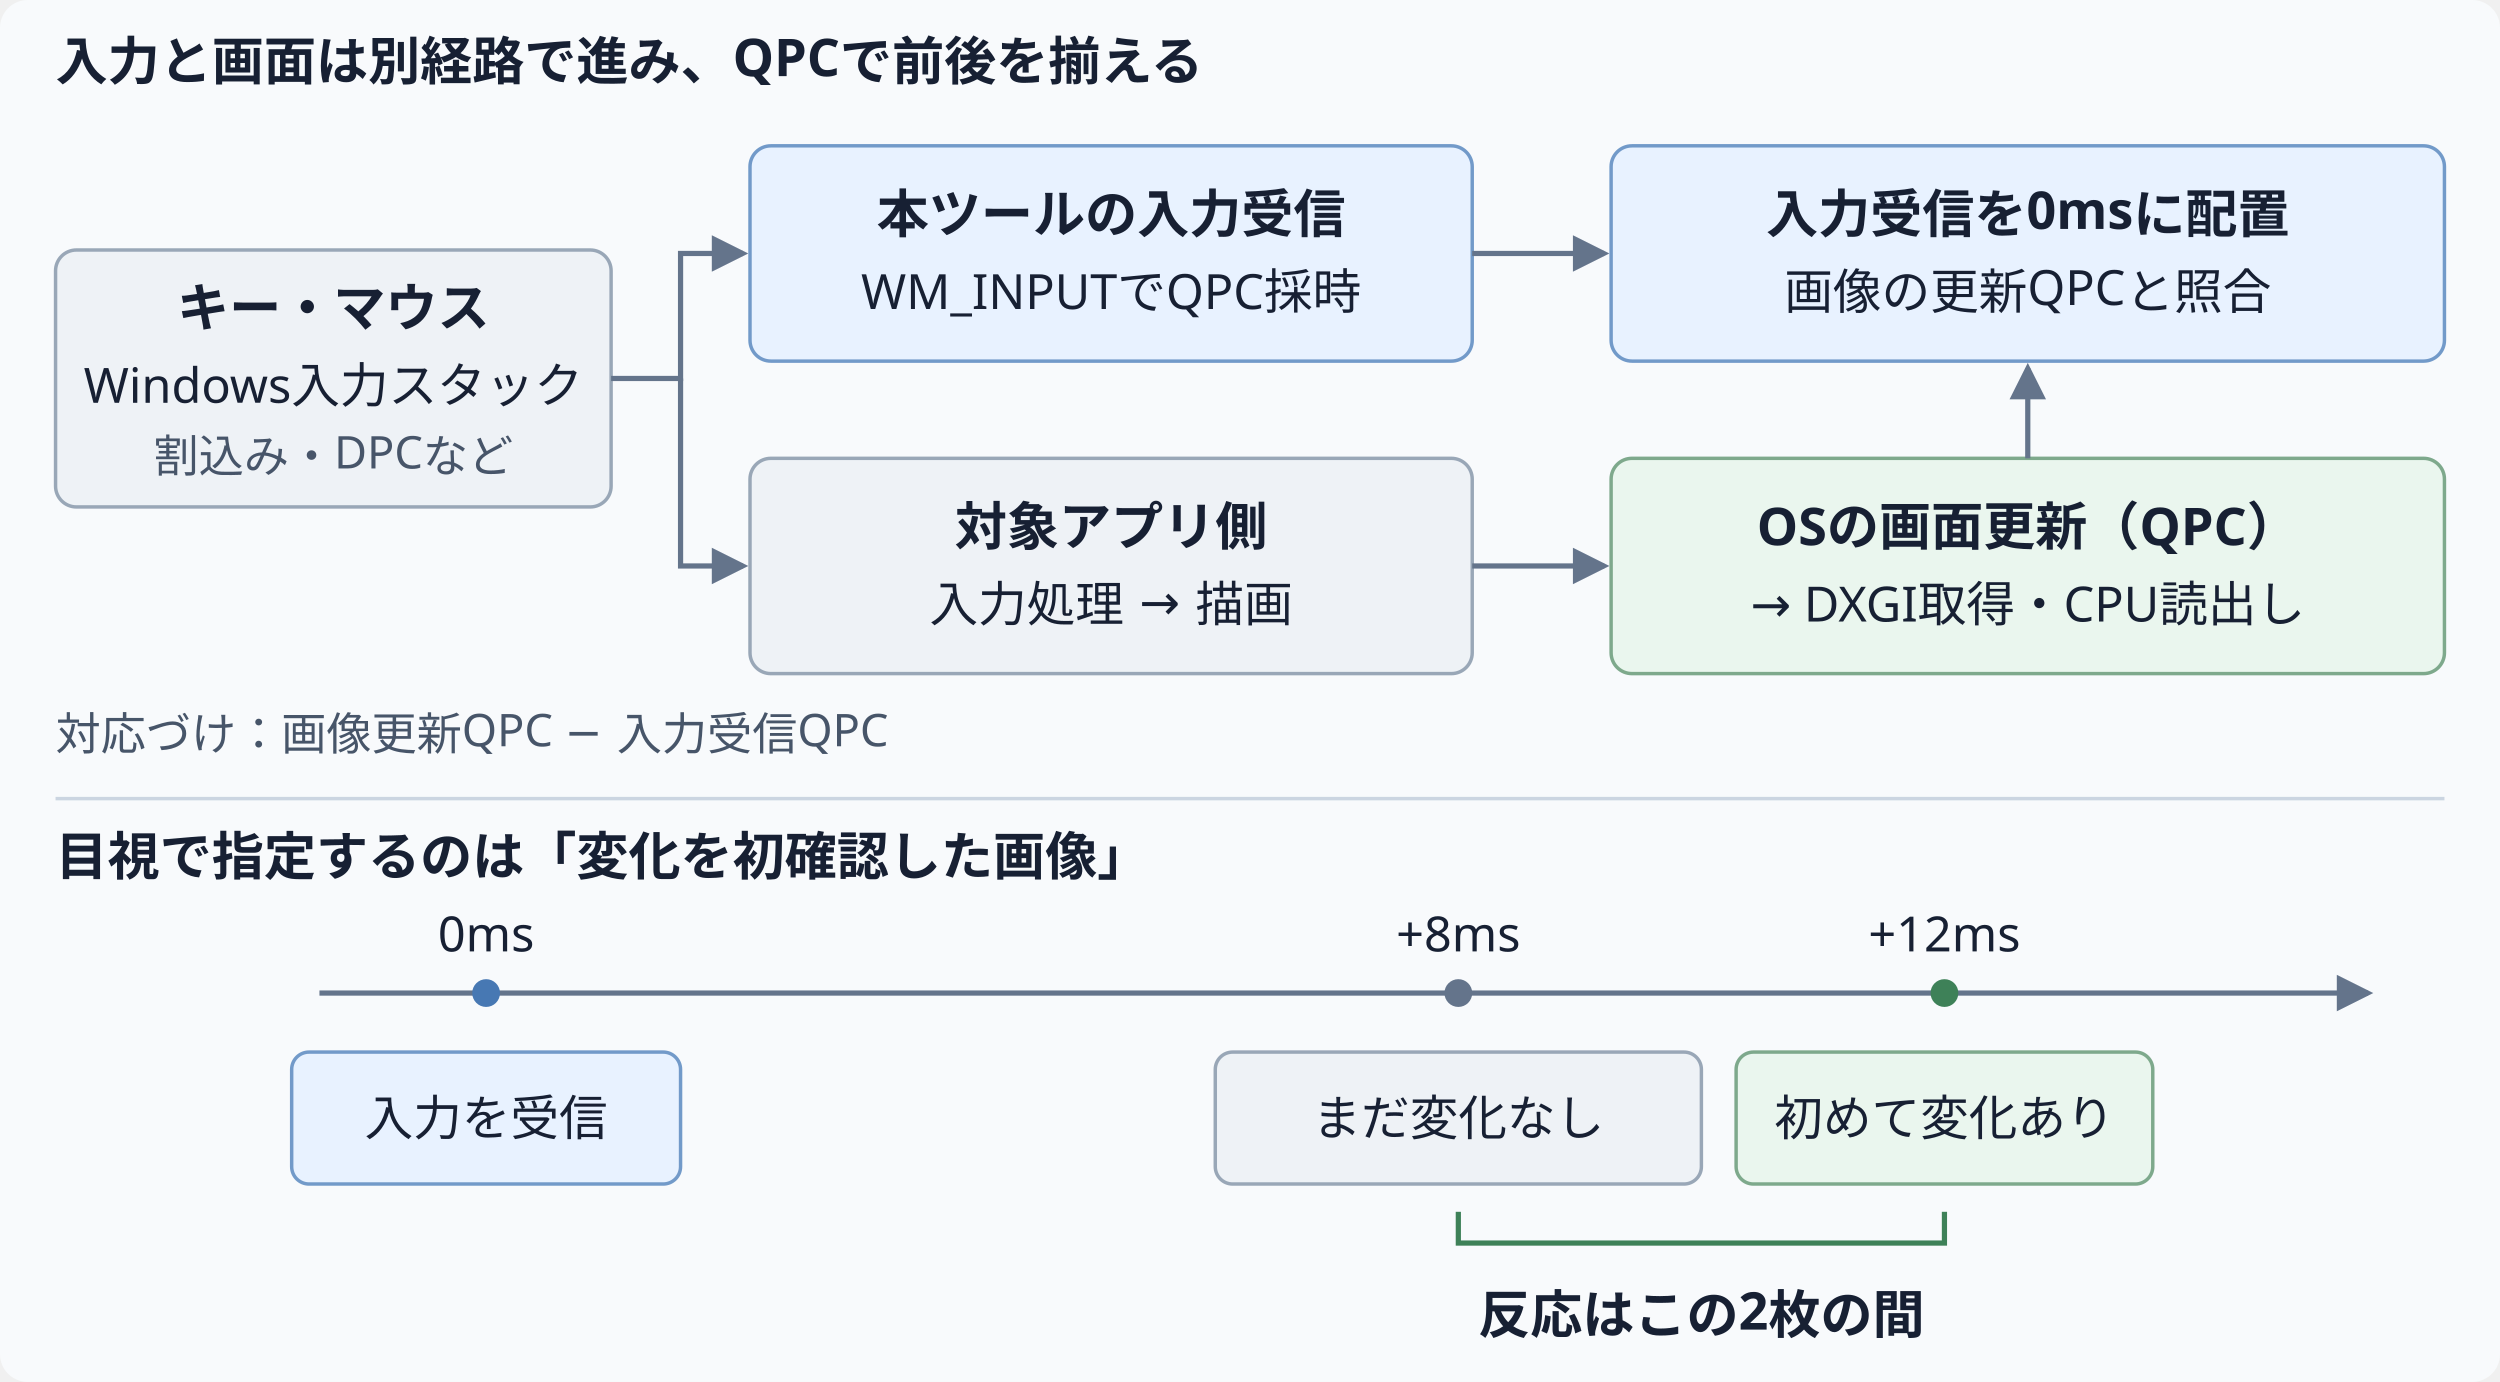
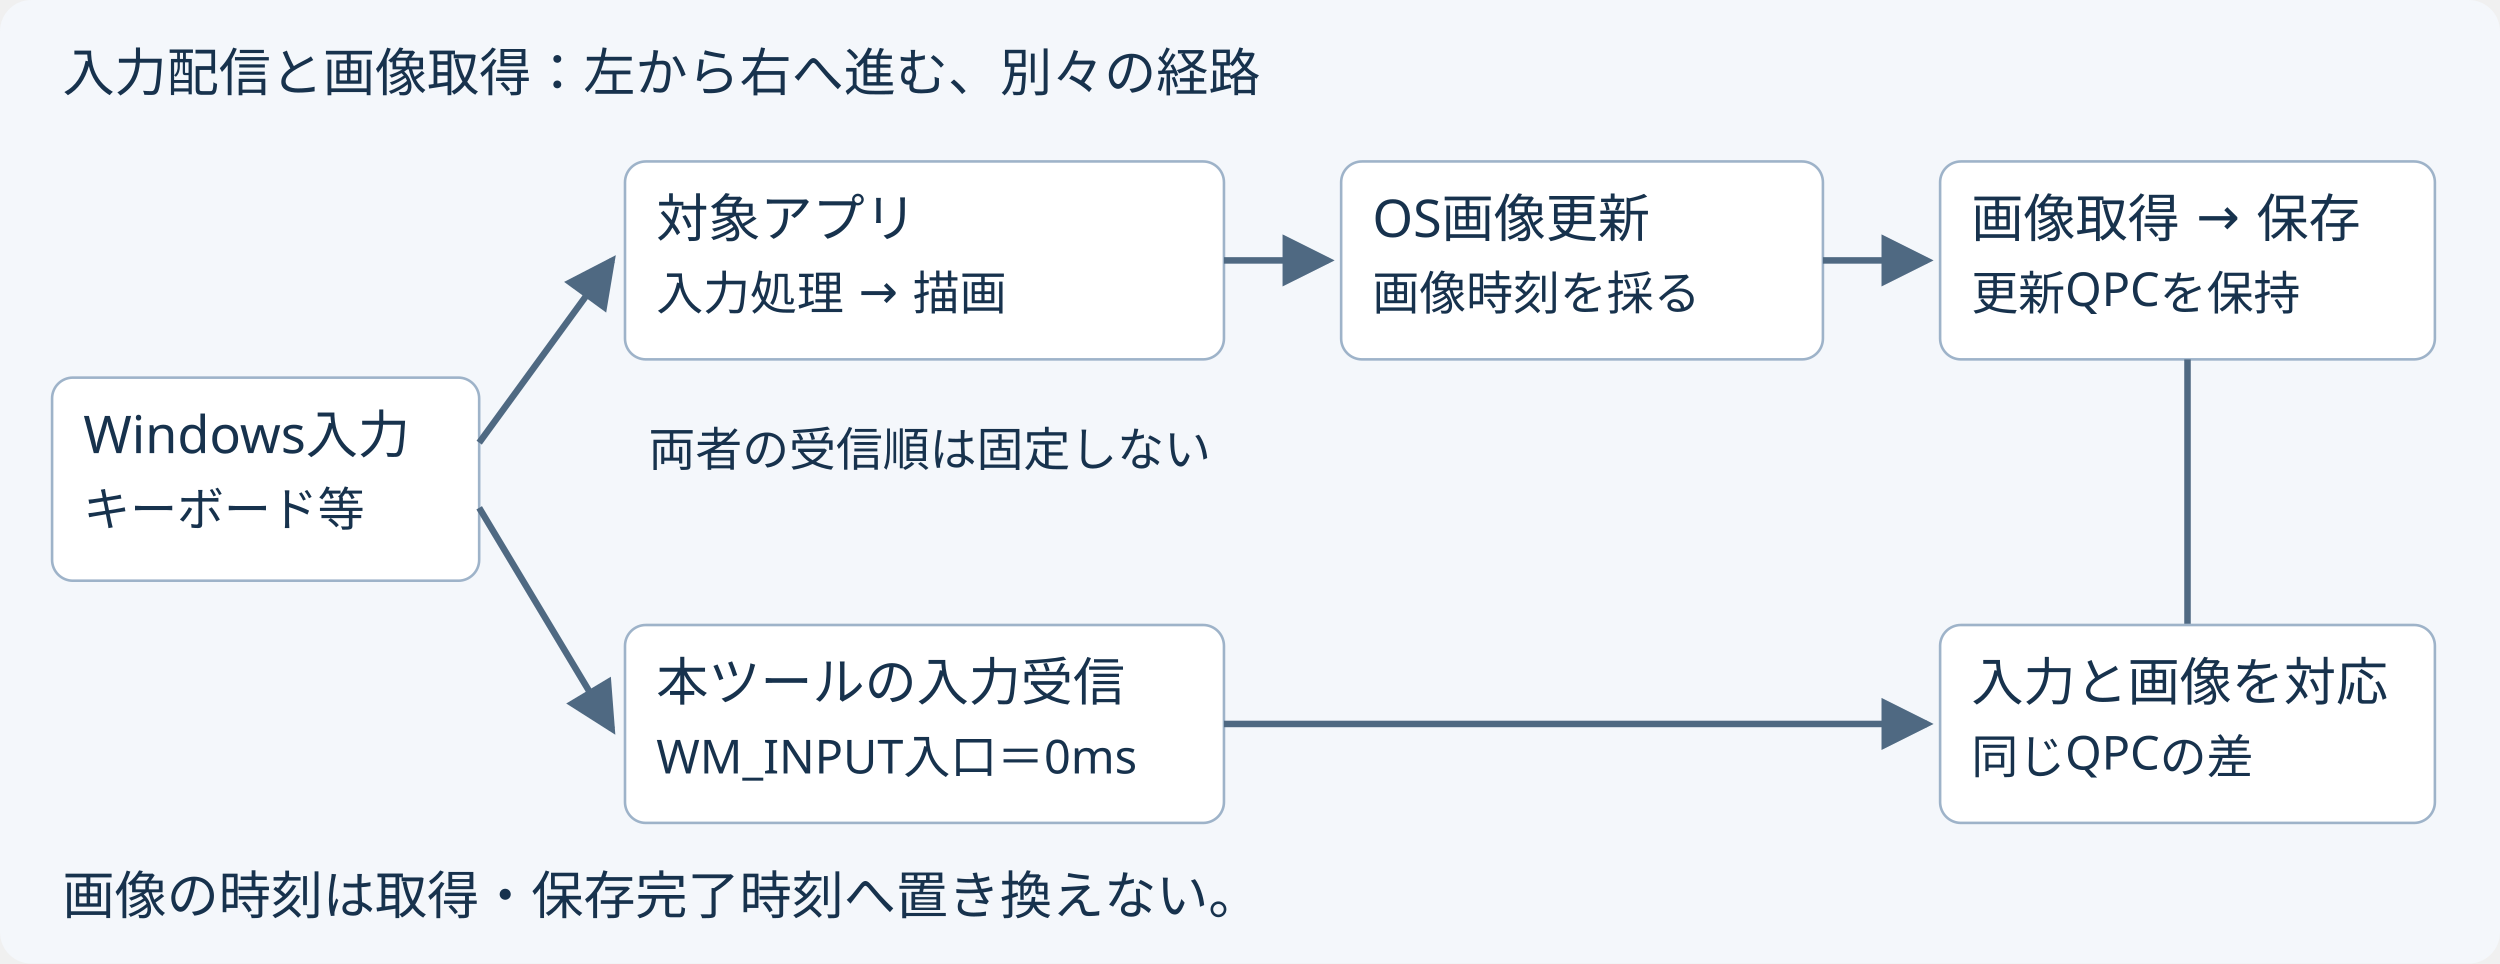
- <svg xmlns="http://www.w3.org/2000/svg" width="720" height="398" viewBox="0 0 720 398" role="img" aria-labelledby="title desc">
+ <svg xmlns="http://www.w3.org/2000/svg" viewBox="0 0 960 370" role="img" aria-labelledby="title">
  <defs>
-     <marker id="arrow" markerWidth="7" markerHeight="7" refX="6" refY="3.5" orient="auto">
-       <path d="M0 0 L7 3.5 L0 7 Z" fill="#64748b" />
+     <marker id="arrow" markerWidth="8" markerHeight="8" refX="7" refY="4" orient="auto">
+       <path d="M0 0L8 4L0 8" fill="#4f6982" />
    </marker>
-     <style>
-       text { font-family: "Segoe UI", "Noto Sans JP", sans-serif; fill: #172033; font-size: 14px; }
-       .center { text-anchor: middle; }
-       .heading { font-size: 15px; font-weight: 600; }
-       .small { font-size: 13px; fill: #475569; }
-       .node { stroke-width: 1; }
-       .system { fill: #eef2f6; stroke: #99a7b7; }
-       .measure { fill: #e8f2ff; stroke: #729ac9; }
-       .visible { fill: #eaf6ee; stroke: #7ea98c; }
-       .edge { fill: none; stroke: #64748b; stroke-width: 1.5; marker-end: url(#arrow); }
-     </style>
  </defs>
-   <rect width="720" height="398" rx="8" fill="#f8fafc" />
-   <text class="heading" x="16" y="23">入力と画面は別経路で進み、QPCで前後を揃える</text>
-   <rect class="node system" x="16" y="72" width="160" height="74" rx="6" />
-   <text class="center heading" x="96" y="94">キー・マウス</text>
-   <text class="center" x="96" y="116">Windows入力スタック</text>
-   <text class="center small" x="96" y="136">割込み・DPCなど</text>
-   <path class="edge" d="M176 109 H196 V73 H214" />
-   <path class="edge" d="M196 109 V163 H214" />
-   <rect class="node measure" x="216" y="42" width="208" height="62" rx="6" />
-   <text class="center heading" x="320" y="67">本ツールの入力受信</text>
-   <text class="center" x="320" y="89">WM_INPUTでQPC採時</text>
-   <path class="edge" d="M424 73 H462" />
-   <rect class="node measure" x="464" y="42" width="240" height="62" rx="6" />
-   <text class="center heading" x="584" y="67">入力受信を0msに配置</text>
-   <text class="center" x="584" y="89">画像の更新QPCと照合</text>
-   <rect class="node system" x="216" y="132" width="208" height="62" rx="6" />
-   <text class="center heading" x="320" y="157">対象アプリ側</text>
-   <text class="center" x="320" y="179">入力処理 → 描画</text>
-   <path class="edge" d="M424 163 H462" />
-   <rect class="node visible" x="464" y="132" width="240" height="62" rx="6" />
-   <text class="center heading" x="584" y="157">OSの画面更新（QPC）</text>
-   <text class="center" x="584" y="179">→ DXGI取得・CPU読出し</text>
-   <path class="edge" d="M584 132 V106" />
-   <text class="small" x="16" y="216">対応づけ：画像更新QPC − 入力受信QPC</text>
-   <path d="M16 230 H704" stroke="#cbd5e1" />
-   <text class="heading" x="16" y="252">目視で指定するのは「変化を初確認した画像」</text>
-   <path class="edge" d="M92 286 H682" />
-   <circle cx="140" cy="286" r="4" fill="#4778b3" />
-   <circle cx="420" cy="286" r="4" fill="#64748b" />
-   <circle cx="560" cy="286" r="4" fill="#3e8158" />
-   <text class="center" x="140" y="274">0ms</text>
-   <text class="center" x="420" y="274">+8ms</text>
-   <text class="center" x="560" y="274">+12ms</text>
-   <rect class="node measure" x="84" y="303" width="112" height="38" rx="5" />
-   <text class="center" x="140" y="327">入力を受信</text>
-   <rect class="node system" x="350" y="303" width="140" height="38" rx="5" />
-   <text class="center" x="420" y="327">まだ変化なし</text>
-   <rect class="node visible" x="500" y="303" width="120" height="38" rx="5" />
-   <text class="center" x="560" y="327">初めて変化あり</text>
-   <path d="M420 349 V358 H560 V349" fill="none" stroke="#3e8158" stroke-width="1.5" />
-   <text class="center heading" x="490" y="384">反応はこの2枚の間</text>
+   <rect width="960" height="370" rx="12" fill="#f4f7fb" />
+   <g font-family="Yu Gothic UI, sans-serif" font-size="20" fill="#17324d">
+     <text x="24" y="35">入力配信と画像取得：左から右へ進む、別々の経路</text>
+     <rect x="20" y="145" width="164" height="78" rx="8" fill="#fff" stroke="#9eb3c9" />
+     <text x="32" y="174">Windows入力</text>
+     <text x="32" y="202" font-size="18">キーボード等</text>
+     <path d="M184 170L235 100" fill="none" stroke="#4f6982" stroke-width="2.5" marker-end="url(#arrow)" />
+     <path d="M184 195L235 280" fill="none" stroke="#4f6982" stroke-width="2.5" marker-end="url(#arrow)" />
+     <rect x="240" y="62" width="230" height="76" rx="8" fill="#fff" stroke="#9eb3c9" />
+     <text x="252" y="91">対象アプリ</text>
+     <text x="252" y="119" font-size="18">入力処理 → 描画</text>
+     <path d="M470 100L510 100" fill="none" stroke="#4f6982" stroke-width="2.5" marker-end="url(#arrow)" />
+     <rect x="515" y="62" width="185" height="76" rx="8" fill="#fff" stroke="#9eb3c9" />
+     <text x="527" y="91">OS画像更新</text>
+     <text x="527" y="119" font-size="18">画像時刻を採る</text>
+     <text x="249" y="179" font-size="18">両者の受信順は固定しない</text>
+     <rect x="240" y="240" width="230" height="76" rx="8" fill="#fff" stroke="#9eb3c9" />
+     <text x="252" y="269">本ツールの入力受信</text>
+     <text x="252" y="297" font-size="18">WM_INPUT入口＝0ms</text>
+     <path d="M700 100L740 100" fill="none" stroke="#4f6982" stroke-width="2.5" marker-end="url(#arrow)" />
+     <rect x="745" y="62" width="190" height="76" rx="8" fill="#fff" stroke="#9eb3c9" />
+     <text x="757" y="91">画像取得 → 保存</text>
+     <text x="757" y="119" font-size="18">更新QPCを保持</text>
+     <path d="M840 138L840 278" fill="none" stroke="#4f6982" stroke-width="2.5" />
+     <path d="M470 278L740 278" fill="none" stroke="#4f6982" stroke-width="2.5" marker-end="url(#arrow)" />
+     <rect x="745" y="240" width="190" height="76" rx="8" fill="#fff" stroke="#9eb3c9" />
+     <text x="757" y="269">入力と画像を対応</text>
+     <text x="757" y="297" font-size="18">同じQPCの差</text>
+     <text x="24" y="351">画像の時刻は取得・保存完了時刻へ置き換えない。</text>
+   </g>
</svg>
